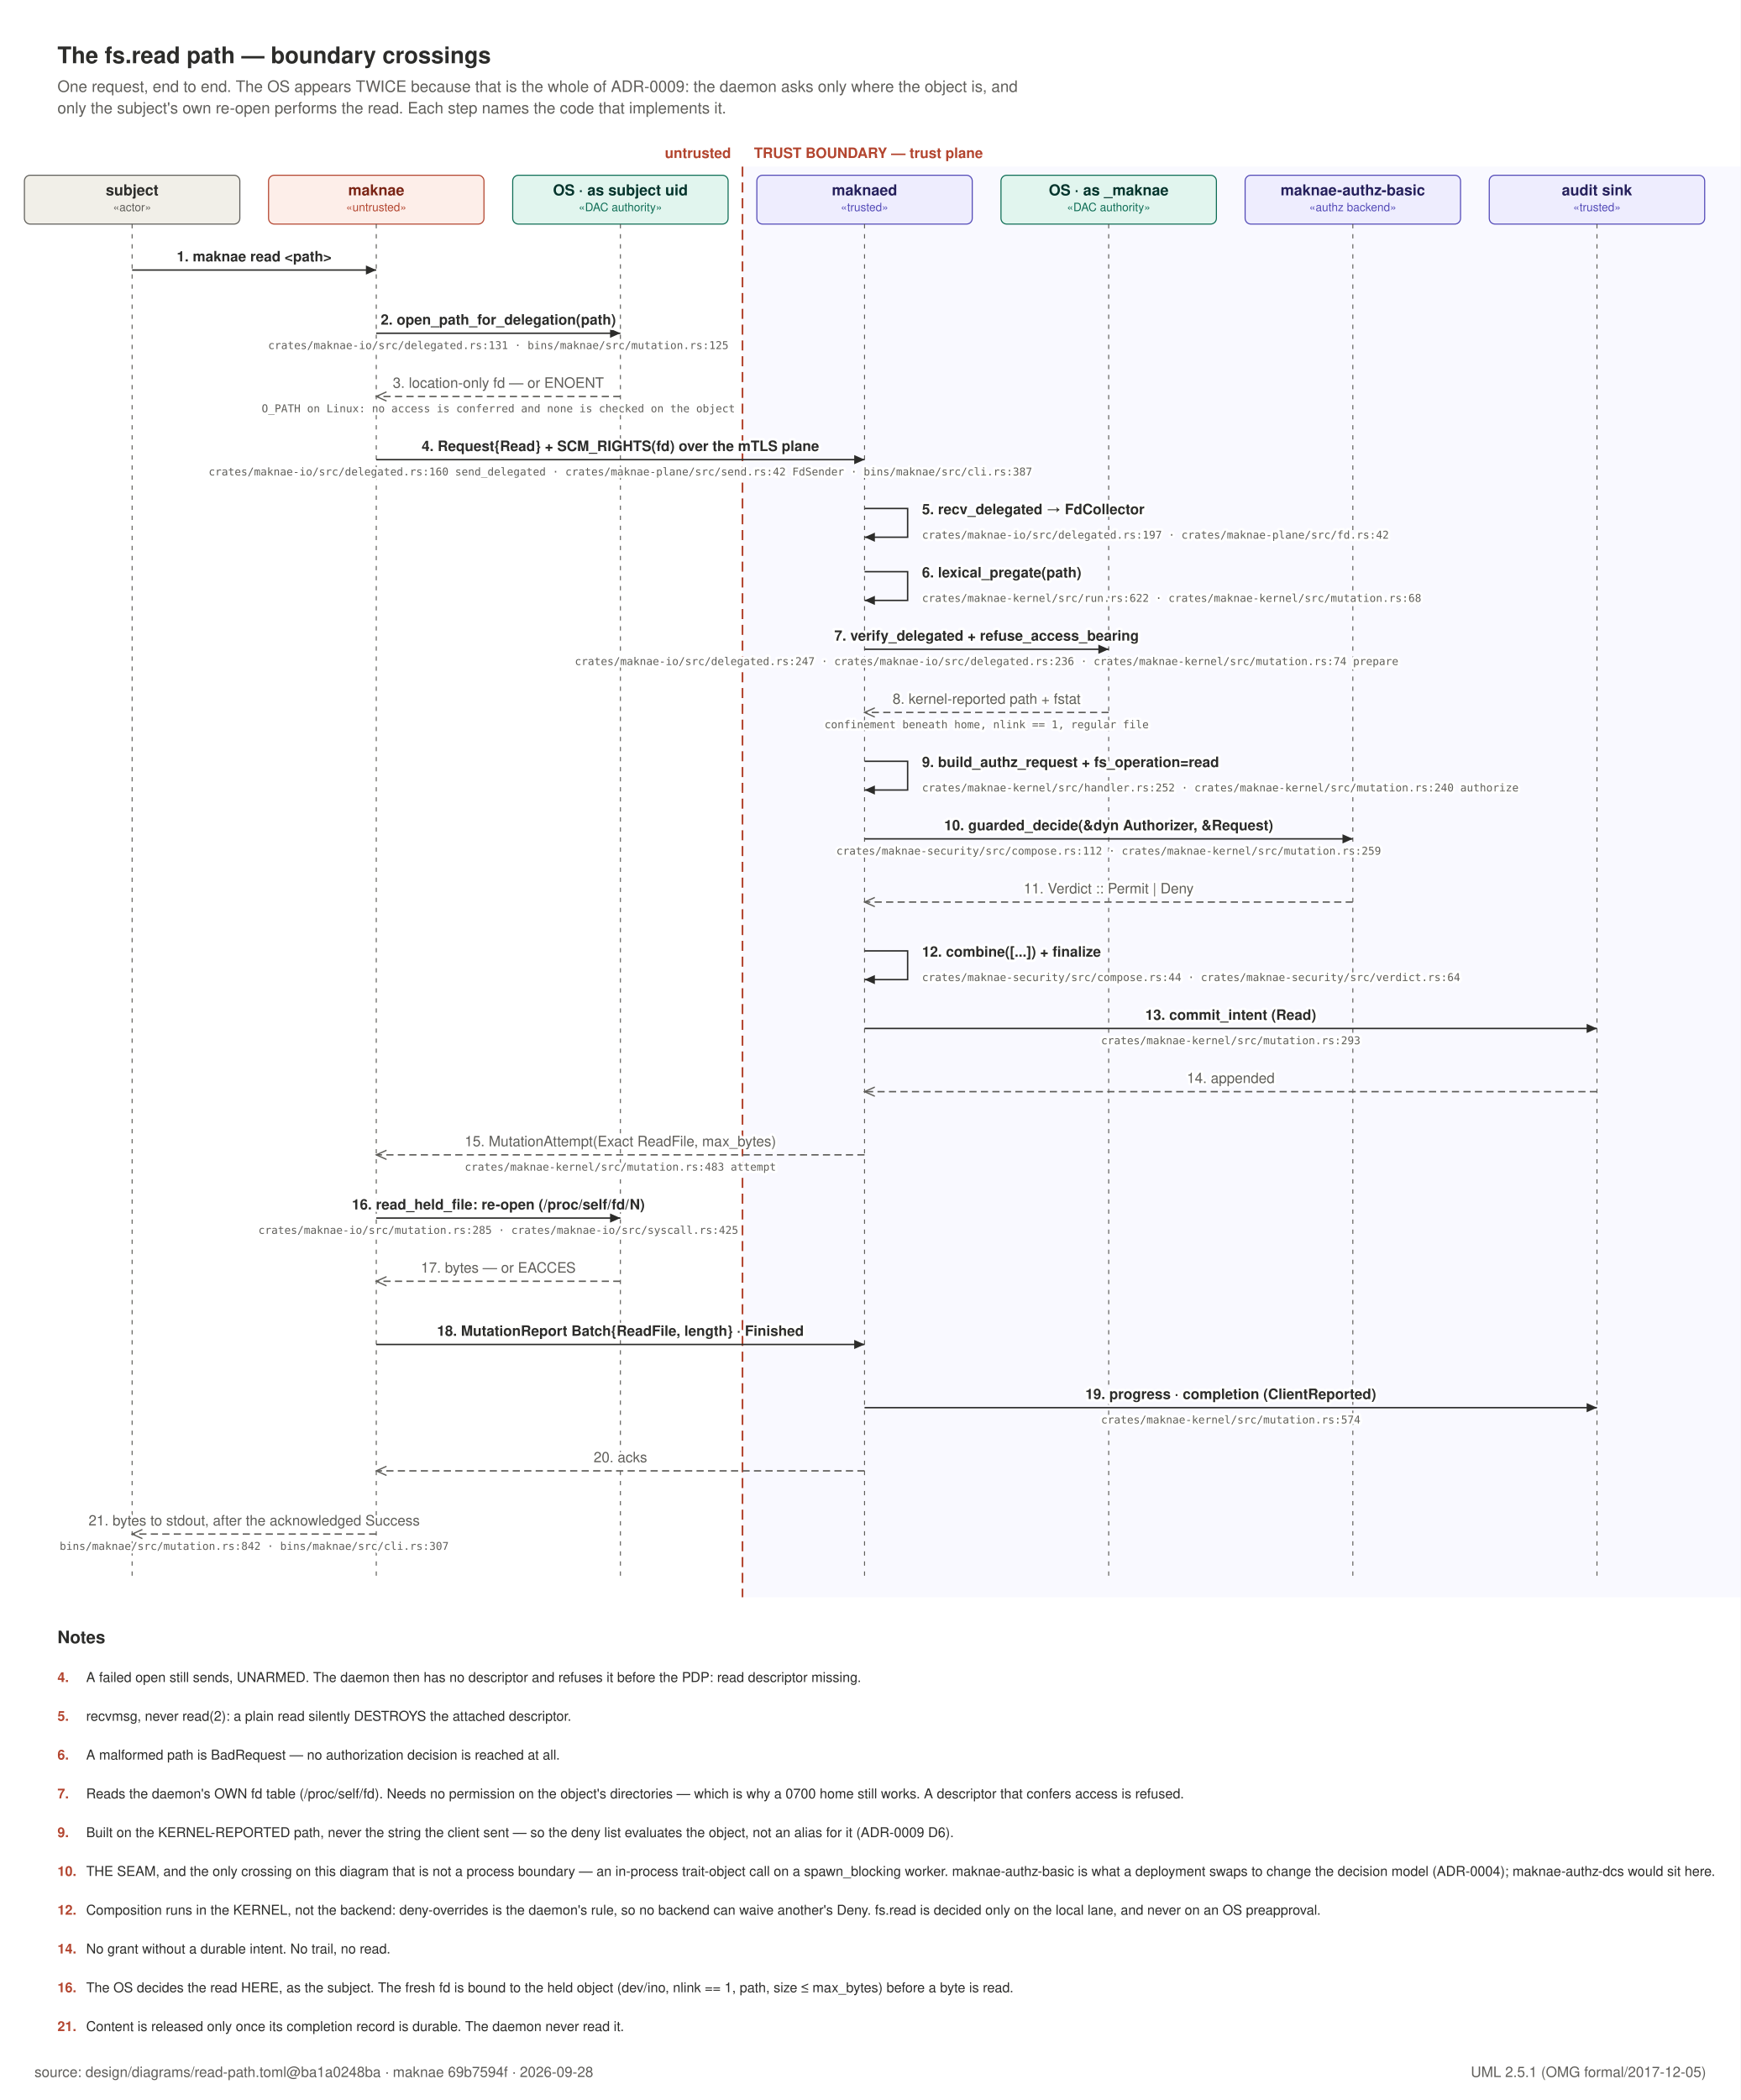
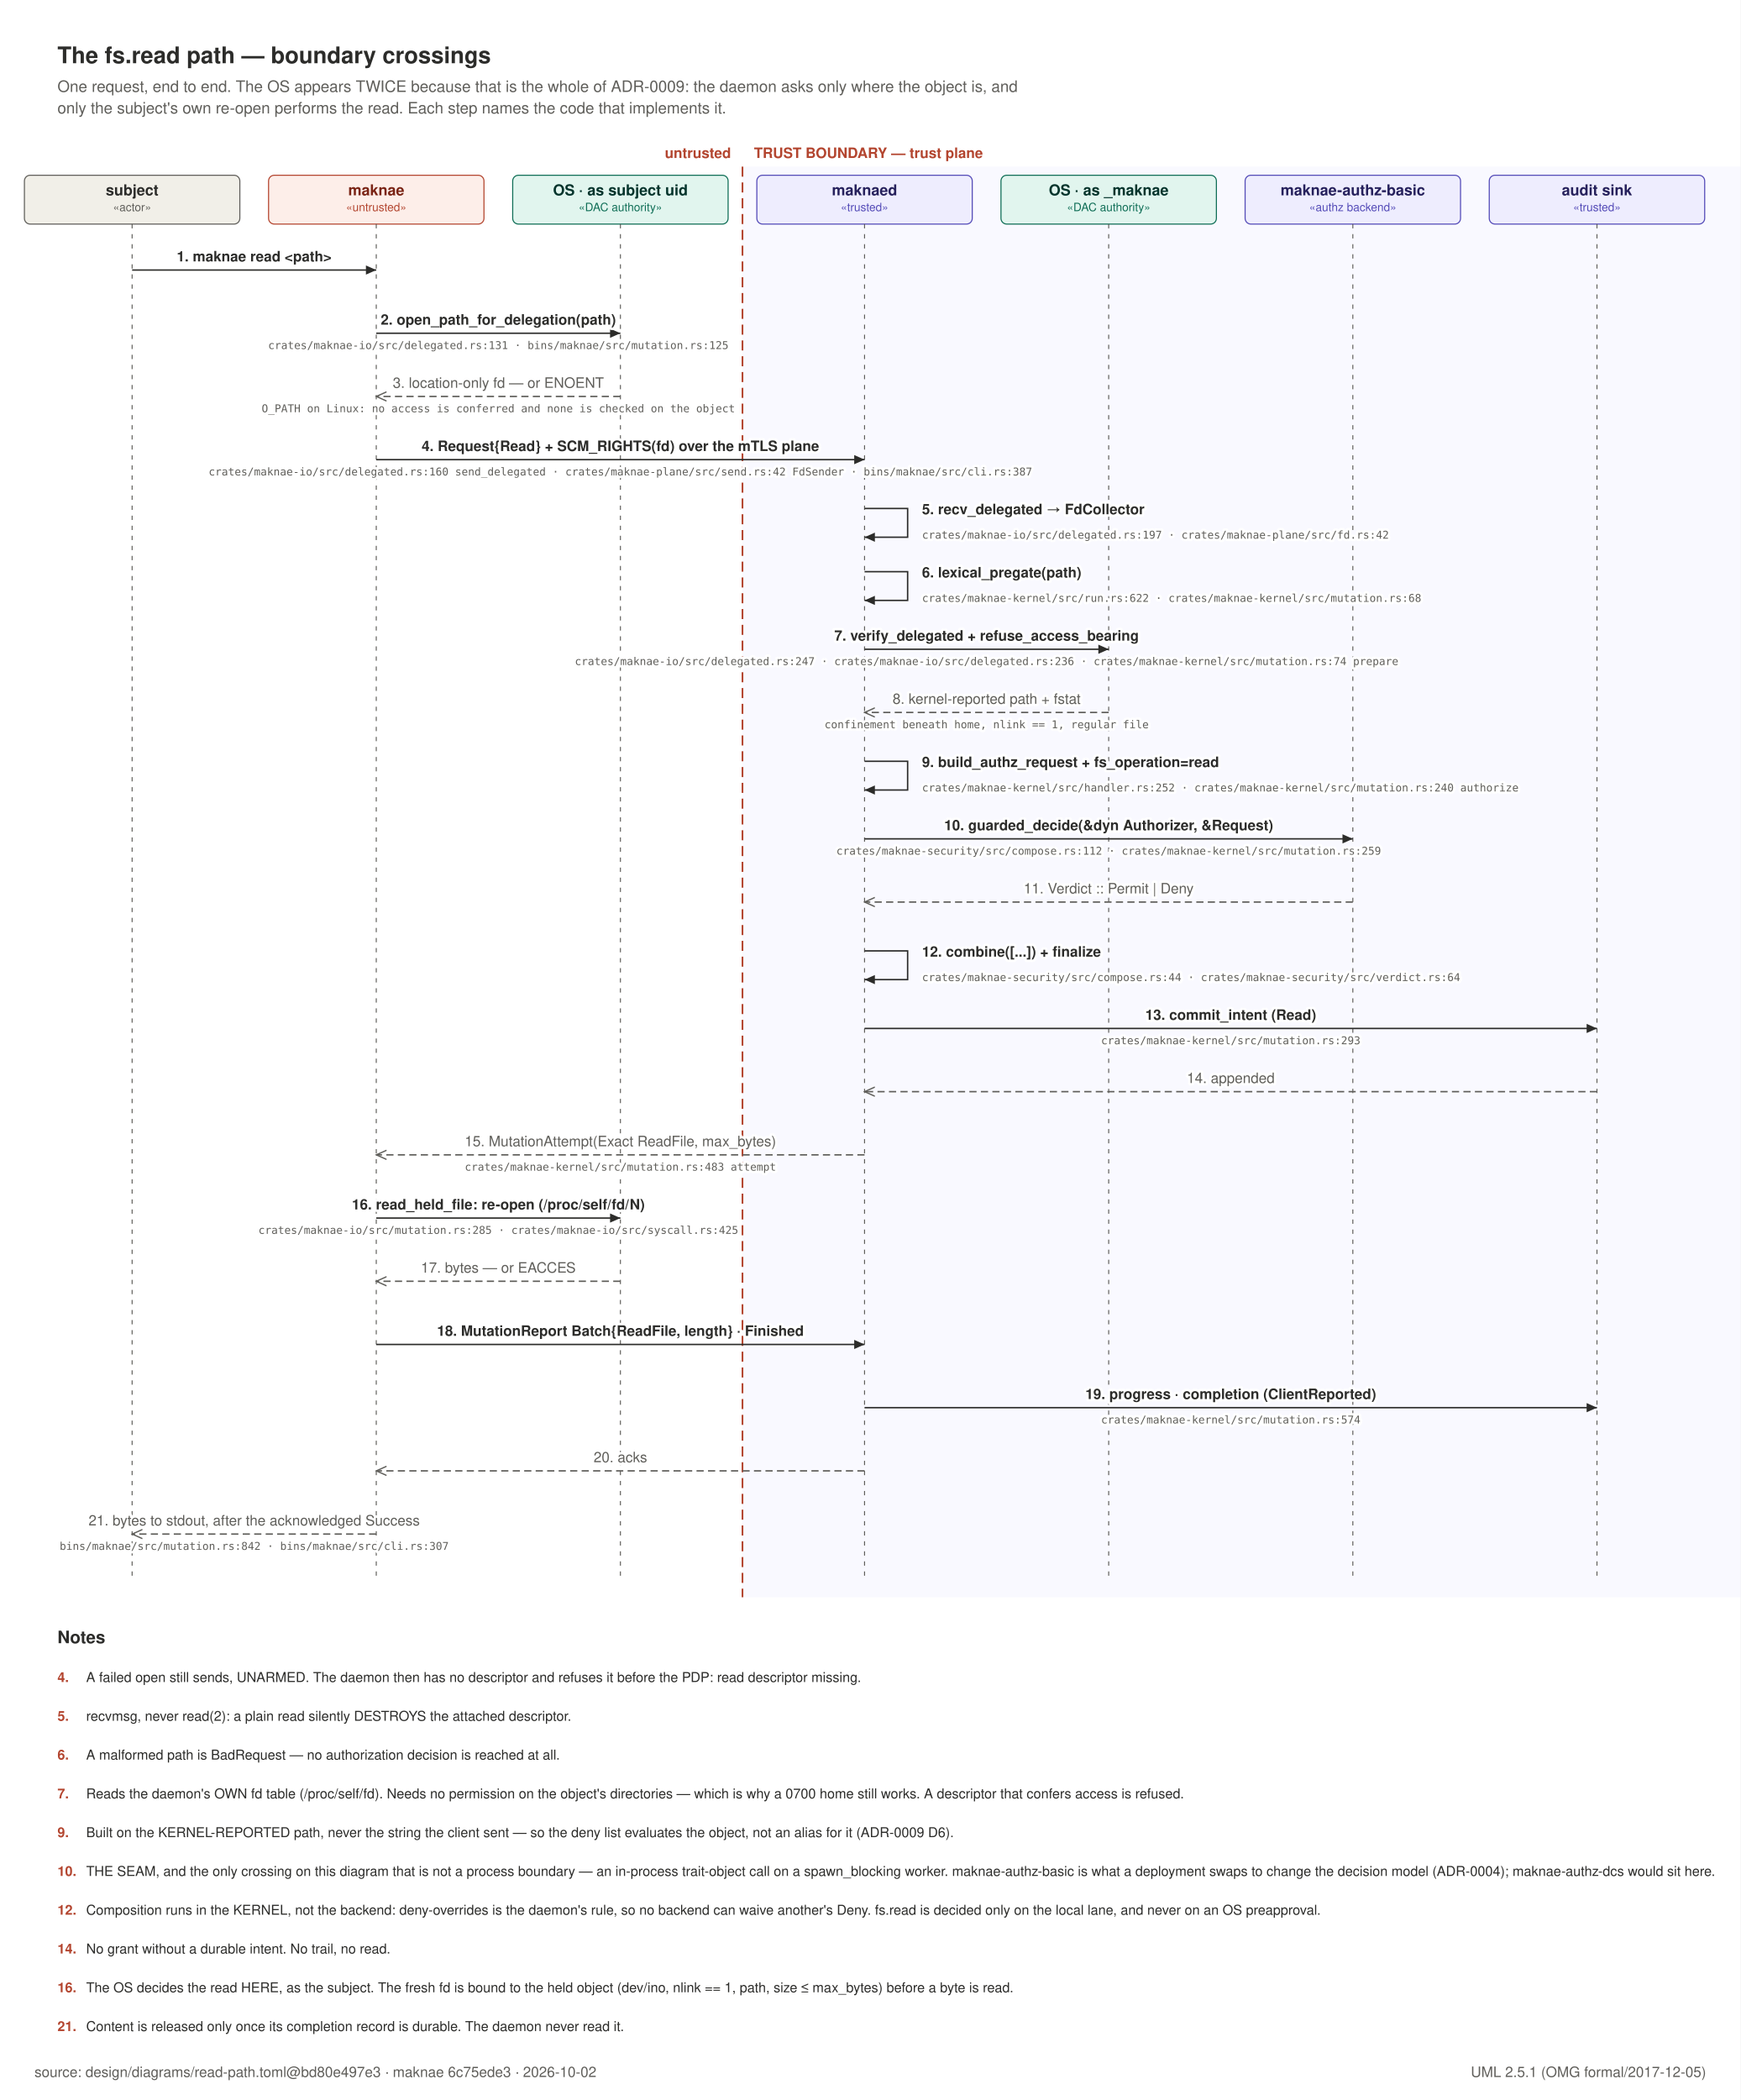
<svg xmlns="http://www.w3.org/2000/svg" width="1212" height="1462" viewBox="0 0 1212 1462" role="img">
  <rect x="0" y="0" width="1212" height="1462" fill="#FFFFFF" />
  <text x="40" y="44" text-anchor="start" font-family="Helvetica, Arial, sans-serif" font-size="16" font-weight="600" fill="#2C2C2A">The fs.read path — boundary crossings</text>
  <text x="40" y="64" text-anchor="start" font-family="Helvetica, Arial, sans-serif" font-size="11" font-weight="400" fill="#5F5E5A">One request, end to end. The OS appears TWICE because that is the whole of ADR-0009: the daemon asks only where the object is, and</text>
  <text x="40" y="79" text-anchor="start" font-family="Helvetica, Arial, sans-serif" font-size="11" font-weight="400" fill="#5F5E5A">only the subject's own re-open performs the read. Each step names the code that implements it.</text>
  <defs>
    <marker id="call" viewBox="0 0 10 10" refX="9" refY="5" markerWidth="8" markerHeight="8" orient="auto-start-reverse">
      <path d="M 0 1 L 9 5 L 0 9 z" fill="#2C2C2A" />
    </marker>
    <marker id="rep" viewBox="0 0 10 10" refX="9" refY="5" markerWidth="8" markerHeight="8" orient="auto-start-reverse">
      <path d="M 0 1 L 9 5 L 0 9" fill="none" stroke="#5F5E5A" stroke-width="1.1" />
    </marker>
  </defs>
  <rect x="517.0" y="116" width="695.0" height="996" fill="#EEEDFE" opacity="0.35" />
  <line x1="517.0" y1="116" x2="517.0" y2="1112" stroke="#B3452F" stroke-width="1.2" stroke-dasharray="7 4" />
  <text x="509.0" y="110" text-anchor="end" font-family="Helvetica, Arial, sans-serif" font-size="10" font-weight="600" fill="#B3452F">untrusted</text>
  <text x="525.0" y="110" text-anchor="start" font-family="Helvetica, Arial, sans-serif" font-size="10" font-weight="600" fill="#B3452F">TRUST BOUNDARY — trust plane</text>
  <rect x="17.0" y="122" width="150" height="34" rx="4" fill="#F1EFE8" stroke="#5F5E5A" stroke-width="0.75" />
  <text x="92" y="136" text-anchor="middle" font-family="Helvetica, Arial, sans-serif" font-size="10.5" font-weight="600" fill="#2C2C2A">subject</text>
  <text x="92" y="147" text-anchor="middle" font-family="Helvetica, Arial, sans-serif" font-size="8" font-weight="400" fill="#5F5E5A">«actor»</text>
  <line x1="92" y1="156" x2="92" y2="1100" stroke="#5F5E5A" stroke-width="0.7" stroke-dasharray="3 4" />
  <rect x="187.0" y="122" width="150" height="34" rx="4" fill="#FDEEE9" stroke="#B3452F" stroke-width="0.75" />
  <text x="262" y="136" text-anchor="middle" font-family="Helvetica, Arial, sans-serif" font-size="10.5" font-weight="600" fill="#7A2415">maknae</text>
  <text x="262" y="147" text-anchor="middle" font-family="Helvetica, Arial, sans-serif" font-size="8" font-weight="400" fill="#B3452F">«untrusted»</text>
  <line x1="262" y1="156" x2="262" y2="1100" stroke="#5F5E5A" stroke-width="0.7" stroke-dasharray="3 4" />
  <rect x="357.0" y="122" width="150" height="34" rx="4" fill="#E1F5EE" stroke="#0F6E56" stroke-width="0.75" />
  <text x="432" y="136" text-anchor="middle" font-family="Helvetica, Arial, sans-serif" font-size="10.5" font-weight="600" fill="#04342C">OS · as subject uid</text>
  <text x="432" y="147" text-anchor="middle" font-family="Helvetica, Arial, sans-serif" font-size="8" font-weight="400" fill="#0F6E56">«DAC authority»</text>
  <line x1="432" y1="156" x2="432" y2="1100" stroke="#5F5E5A" stroke-width="0.7" stroke-dasharray="3 4" />
  <rect x="527.0" y="122" width="150" height="34" rx="4" fill="#EEEDFE" stroke="#534AB7" stroke-width="0.75" />
  <text x="602" y="136" text-anchor="middle" font-family="Helvetica, Arial, sans-serif" font-size="10.5" font-weight="600" fill="#26215C">maknaed</text>
  <text x="602" y="147" text-anchor="middle" font-family="Helvetica, Arial, sans-serif" font-size="8" font-weight="400" fill="#534AB7">«trusted»</text>
  <line x1="602" y1="156" x2="602" y2="1100" stroke="#5F5E5A" stroke-width="0.7" stroke-dasharray="3 4" />
  <rect x="697.0" y="122" width="150" height="34" rx="4" fill="#E1F5EE" stroke="#0F6E56" stroke-width="0.75" />
  <text x="772" y="136" text-anchor="middle" font-family="Helvetica, Arial, sans-serif" font-size="10.5" font-weight="600" fill="#04342C">OS · as _maknae</text>
  <text x="772" y="147" text-anchor="middle" font-family="Helvetica, Arial, sans-serif" font-size="8" font-weight="400" fill="#0F6E56">«DAC authority»</text>
  <line x1="772" y1="156" x2="772" y2="1100" stroke="#5F5E5A" stroke-width="0.7" stroke-dasharray="3 4" />
  <rect x="867.0" y="122" width="150" height="34" rx="4" fill="#EEEDFE" stroke="#534AB7" stroke-width="0.75" />
  <text x="942" y="136" text-anchor="middle" font-family="Helvetica, Arial, sans-serif" font-size="10.5" font-weight="600" fill="#26215C">maknae-authz-basic</text>
  <text x="942" y="147" text-anchor="middle" font-family="Helvetica, Arial, sans-serif" font-size="8" font-weight="400" fill="#534AB7">«authz backend»</text>
  <line x1="942" y1="156" x2="942" y2="1100" stroke="#5F5E5A" stroke-width="0.7" stroke-dasharray="3 4" />
  <rect x="1037.0" y="122" width="150" height="34" rx="4" fill="#EEEDFE" stroke="#534AB7" stroke-width="0.75" />
  <text x="1112" y="136" text-anchor="middle" font-family="Helvetica, Arial, sans-serif" font-size="10.5" font-weight="600" fill="#26215C">audit sink</text>
  <text x="1112" y="147" text-anchor="middle" font-family="Helvetica, Arial, sans-serif" font-size="8" font-weight="400" fill="#534AB7">«trusted»</text>
  <line x1="1112" y1="156" x2="1112" y2="1100" stroke="#5F5E5A" stroke-width="0.7" stroke-dasharray="3 4" />
  <line x1="92" y1="188" x2="262" y2="188" stroke="#2C2C2A" stroke-width="1" marker-end="url(#call)" />
  <text x="177.0" y="182" text-anchor="middle" font-family="Helvetica, Arial, sans-serif" font-size="10" font-weight="600" fill="#2C2C2A" stroke="#FFFFFF" stroke-width="3.5" paint-order="stroke" stroke-linejoin="round">1. maknae read &lt;path&gt;</text>
  <line x1="262" y1="232" x2="432" y2="232" stroke="#2C2C2A" stroke-width="1" marker-end="url(#call)" />
  <text x="347.0" y="226" text-anchor="middle" font-family="Helvetica, Arial, sans-serif" font-size="10" font-weight="600" fill="#2C2C2A" stroke="#FFFFFF" stroke-width="3.5" paint-order="stroke" stroke-linejoin="round">2. open_path_for_delegation(path)</text>
  <text x="347.0" y="243" text-anchor="middle" font-family="ui-monospace, SFMono-Regular, Menlo, monospace" font-size="7.5" font-weight="400" fill="#5F5E5A" stroke="#FFFFFF" stroke-width="3.5" paint-order="stroke" stroke-linejoin="round">crates/maknae-io/src/delegated.rs:131 · bins/maknae/src/mutation.rs:125</text>
  <line x1="432" y1="276" x2="262" y2="276" stroke="#5F5E5A" stroke-width="1" stroke-dasharray="5 3" marker-end="url(#rep)" />
  <text x="347.0" y="270" text-anchor="middle" font-family="Helvetica, Arial, sans-serif" font-size="10" font-weight="400" fill="#5F5E5A" stroke="#FFFFFF" stroke-width="3.5" paint-order="stroke" stroke-linejoin="round">3. location-only fd — or ENOENT</text>
  <text x="347.0" y="287" text-anchor="middle" font-family="ui-monospace, SFMono-Regular, Menlo, monospace" font-size="7.5" font-weight="400" fill="#5F5E5A" stroke="#FFFFFF" stroke-width="3.5" paint-order="stroke" stroke-linejoin="round">O_PATH on Linux: no access is conferred and none is checked on the object</text>
  <line x1="262" y1="320" x2="602" y2="320" stroke="#2C2C2A" stroke-width="1" marker-end="url(#call)" />
  <text x="432.0" y="314" text-anchor="middle" font-family="Helvetica, Arial, sans-serif" font-size="10" font-weight="600" fill="#2C2C2A" stroke="#FFFFFF" stroke-width="3.5" paint-order="stroke" stroke-linejoin="round">4. Request{Read} + SCM_RIGHTS(fd) over the mTLS plane</text>
  <text x="432.0" y="331" text-anchor="middle" font-family="ui-monospace, SFMono-Regular, Menlo, monospace" font-size="7.5" font-weight="400" fill="#5F5E5A" stroke="#FFFFFF" stroke-width="3.5" paint-order="stroke" stroke-linejoin="round">crates/maknae-io/src/delegated.rs:160 send_delegated · crates/maknae-plane/src/send.rs:42 FdSender · bins/maknae/src/cli.rs:387</text>
  <path d="M 602 354 h 30 v 20 h -30" fill="none" stroke="#2C2C2A" stroke-width="1" marker-end="url(#call)" />
  <text x="642" y="358" text-anchor="start" font-family="Helvetica, Arial, sans-serif" font-size="10" font-weight="600" fill="#2C2C2A" stroke="#FFFFFF" stroke-width="3.5" paint-order="stroke" stroke-linejoin="round">5. recv_delegated → FdCollector</text>
  <text x="642" y="375" text-anchor="start" font-family="ui-monospace, SFMono-Regular, Menlo, monospace" font-size="7.5" font-weight="400" fill="#5F5E5A" stroke="#FFFFFF" stroke-width="3.5" paint-order="stroke" stroke-linejoin="round">crates/maknae-io/src/delegated.rs:197 · crates/maknae-plane/src/fd.rs:42</text>
  <path d="M 602 398 h 30 v 20 h -30" fill="none" stroke="#2C2C2A" stroke-width="1" marker-end="url(#call)" />
  <text x="642" y="402" text-anchor="start" font-family="Helvetica, Arial, sans-serif" font-size="10" font-weight="600" fill="#2C2C2A" stroke="#FFFFFF" stroke-width="3.5" paint-order="stroke" stroke-linejoin="round">6. lexical_pregate(path)</text>
  <text x="642" y="419" text-anchor="start" font-family="ui-monospace, SFMono-Regular, Menlo, monospace" font-size="7.5" font-weight="400" fill="#5F5E5A" stroke="#FFFFFF" stroke-width="3.5" paint-order="stroke" stroke-linejoin="round">crates/maknae-kernel/src/run.rs:622 · crates/maknae-kernel/src/mutation.rs:68</text>
  <line x1="602" y1="452" x2="772" y2="452" stroke="#2C2C2A" stroke-width="1" marker-end="url(#call)" />
  <text x="687.0" y="446" text-anchor="middle" font-family="Helvetica, Arial, sans-serif" font-size="10" font-weight="600" fill="#2C2C2A" stroke="#FFFFFF" stroke-width="3.5" paint-order="stroke" stroke-linejoin="round">7. verify_delegated + refuse_access_bearing</text>
  <text x="687.0" y="463" text-anchor="middle" font-family="ui-monospace, SFMono-Regular, Menlo, monospace" font-size="7.5" font-weight="400" fill="#5F5E5A" stroke="#FFFFFF" stroke-width="3.5" paint-order="stroke" stroke-linejoin="round">crates/maknae-io/src/delegated.rs:247 · crates/maknae-io/src/delegated.rs:236 · crates/maknae-kernel/src/mutation.rs:74 prepare</text>
  <line x1="772" y1="496" x2="602" y2="496" stroke="#5F5E5A" stroke-width="1" stroke-dasharray="5 3" marker-end="url(#rep)" />
  <text x="687.0" y="490" text-anchor="middle" font-family="Helvetica, Arial, sans-serif" font-size="10" font-weight="400" fill="#5F5E5A" stroke="#FFFFFF" stroke-width="3.5" paint-order="stroke" stroke-linejoin="round">8. kernel-reported path + fstat</text>
  <text x="687.0" y="507" text-anchor="middle" font-family="ui-monospace, SFMono-Regular, Menlo, monospace" font-size="7.5" font-weight="400" fill="#5F5E5A" stroke="#FFFFFF" stroke-width="3.5" paint-order="stroke" stroke-linejoin="round">confinement beneath home, nlink == 1, regular file</text>
  <path d="M 602 530 h 30 v 20 h -30" fill="none" stroke="#2C2C2A" stroke-width="1" marker-end="url(#call)" />
  <text x="642" y="534" text-anchor="start" font-family="Helvetica, Arial, sans-serif" font-size="10" font-weight="600" fill="#2C2C2A" stroke="#FFFFFF" stroke-width="3.5" paint-order="stroke" stroke-linejoin="round">9. build_authz_request + fs_operation=read</text>
  <text x="642" y="551" text-anchor="start" font-family="ui-monospace, SFMono-Regular, Menlo, monospace" font-size="7.5" font-weight="400" fill="#5F5E5A" stroke="#FFFFFF" stroke-width="3.5" paint-order="stroke" stroke-linejoin="round">crates/maknae-kernel/src/handler.rs:252 · crates/maknae-kernel/src/mutation.rs:240 authorize</text>
  <line x1="602" y1="584" x2="942" y2="584" stroke="#2C2C2A" stroke-width="1" marker-end="url(#call)" />
  <text x="772.0" y="578" text-anchor="middle" font-family="Helvetica, Arial, sans-serif" font-size="10" font-weight="600" fill="#2C2C2A" stroke="#FFFFFF" stroke-width="3.5" paint-order="stroke" stroke-linejoin="round">10. guarded_decide(&amp;dyn Authorizer, &amp;Request)</text>
  <text x="772.0" y="595" text-anchor="middle" font-family="ui-monospace, SFMono-Regular, Menlo, monospace" font-size="7.5" font-weight="400" fill="#5F5E5A" stroke="#FFFFFF" stroke-width="3.5" paint-order="stroke" stroke-linejoin="round">crates/maknae-security/src/compose.rs:112 · crates/maknae-kernel/src/mutation.rs:259</text>
  <line x1="942" y1="628" x2="602" y2="628" stroke="#5F5E5A" stroke-width="1" stroke-dasharray="5 3" marker-end="url(#rep)" />
  <text x="772.0" y="622" text-anchor="middle" font-family="Helvetica, Arial, sans-serif" font-size="10" font-weight="400" fill="#5F5E5A" stroke="#FFFFFF" stroke-width="3.5" paint-order="stroke" stroke-linejoin="round">11. Verdict :: Permit | Deny</text>
  <path d="M 602 662 h 30 v 20 h -30" fill="none" stroke="#2C2C2A" stroke-width="1" marker-end="url(#call)" />
  <text x="642" y="666" text-anchor="start" font-family="Helvetica, Arial, sans-serif" font-size="10" font-weight="600" fill="#2C2C2A" stroke="#FFFFFF" stroke-width="3.5" paint-order="stroke" stroke-linejoin="round">12. combine([...]) + finalize</text>
  <text x="642" y="683" text-anchor="start" font-family="ui-monospace, SFMono-Regular, Menlo, monospace" font-size="7.5" font-weight="400" fill="#5F5E5A" stroke="#FFFFFF" stroke-width="3.5" paint-order="stroke" stroke-linejoin="round">crates/maknae-security/src/compose.rs:44 · crates/maknae-security/src/verdict.rs:64</text>
  <line x1="602" y1="716" x2="1112" y2="716" stroke="#2C2C2A" stroke-width="1" marker-end="url(#call)" />
  <text x="857.0" y="710" text-anchor="middle" font-family="Helvetica, Arial, sans-serif" font-size="10" font-weight="600" fill="#2C2C2A" stroke="#FFFFFF" stroke-width="3.5" paint-order="stroke" stroke-linejoin="round">13. commit_intent (Read)</text>
  <text x="857.0" y="727" text-anchor="middle" font-family="ui-monospace, SFMono-Regular, Menlo, monospace" font-size="7.5" font-weight="400" fill="#5F5E5A" stroke="#FFFFFF" stroke-width="3.5" paint-order="stroke" stroke-linejoin="round">crates/maknae-kernel/src/mutation.rs:293</text>
  <line x1="1112" y1="760" x2="602" y2="760" stroke="#5F5E5A" stroke-width="1" stroke-dasharray="5 3" marker-end="url(#rep)" />
  <text x="857.0" y="754" text-anchor="middle" font-family="Helvetica, Arial, sans-serif" font-size="10" font-weight="400" fill="#5F5E5A" stroke="#FFFFFF" stroke-width="3.5" paint-order="stroke" stroke-linejoin="round">14. appended</text>
  <line x1="602" y1="804" x2="262" y2="804" stroke="#5F5E5A" stroke-width="1" stroke-dasharray="5 3" marker-end="url(#rep)" />
  <text x="432.0" y="798" text-anchor="middle" font-family="Helvetica, Arial, sans-serif" font-size="10" font-weight="400" fill="#5F5E5A" stroke="#FFFFFF" stroke-width="3.5" paint-order="stroke" stroke-linejoin="round">15. MutationAttempt(Exact ReadFile, max_bytes)</text>
  <text x="432.0" y="815" text-anchor="middle" font-family="ui-monospace, SFMono-Regular, Menlo, monospace" font-size="7.5" font-weight="400" fill="#5F5E5A" stroke="#FFFFFF" stroke-width="3.5" paint-order="stroke" stroke-linejoin="round">crates/maknae-kernel/src/mutation.rs:483 attempt</text>
  <line x1="262" y1="848" x2="432" y2="848" stroke="#2C2C2A" stroke-width="1" marker-end="url(#call)" />
  <text x="347.0" y="842" text-anchor="middle" font-family="Helvetica, Arial, sans-serif" font-size="10" font-weight="600" fill="#2C2C2A" stroke="#FFFFFF" stroke-width="3.5" paint-order="stroke" stroke-linejoin="round">16. read_held_file: re-open (/proc/self/fd/N)</text>
  <text x="347.0" y="859" text-anchor="middle" font-family="ui-monospace, SFMono-Regular, Menlo, monospace" font-size="7.5" font-weight="400" fill="#5F5E5A" stroke="#FFFFFF" stroke-width="3.5" paint-order="stroke" stroke-linejoin="round">crates/maknae-io/src/mutation.rs:285 · crates/maknae-io/src/syscall.rs:425</text>
  <line x1="432" y1="892" x2="262" y2="892" stroke="#5F5E5A" stroke-width="1" stroke-dasharray="5 3" marker-end="url(#rep)" />
  <text x="347.0" y="886" text-anchor="middle" font-family="Helvetica, Arial, sans-serif" font-size="10" font-weight="400" fill="#5F5E5A" stroke="#FFFFFF" stroke-width="3.5" paint-order="stroke" stroke-linejoin="round">17. bytes — or EACCES</text>
  <line x1="262" y1="936" x2="602" y2="936" stroke="#2C2C2A" stroke-width="1" marker-end="url(#call)" />
  <text x="432.0" y="930" text-anchor="middle" font-family="Helvetica, Arial, sans-serif" font-size="10" font-weight="600" fill="#2C2C2A" stroke="#FFFFFF" stroke-width="3.5" paint-order="stroke" stroke-linejoin="round">18. MutationReport Batch{ReadFile, length} · Finished</text>
  <line x1="602" y1="980" x2="1112" y2="980" stroke="#2C2C2A" stroke-width="1" marker-end="url(#call)" />
  <text x="857.0" y="974" text-anchor="middle" font-family="Helvetica, Arial, sans-serif" font-size="10" font-weight="600" fill="#2C2C2A" stroke="#FFFFFF" stroke-width="3.5" paint-order="stroke" stroke-linejoin="round">19. progress · completion (ClientReported)</text>
  <text x="857.0" y="991" text-anchor="middle" font-family="ui-monospace, SFMono-Regular, Menlo, monospace" font-size="7.5" font-weight="400" fill="#5F5E5A" stroke="#FFFFFF" stroke-width="3.5" paint-order="stroke" stroke-linejoin="round">crates/maknae-kernel/src/mutation.rs:574</text>
  <line x1="602" y1="1024" x2="262" y2="1024" stroke="#5F5E5A" stroke-width="1" stroke-dasharray="5 3" marker-end="url(#rep)" />
  <text x="432.0" y="1018" text-anchor="middle" font-family="Helvetica, Arial, sans-serif" font-size="10" font-weight="400" fill="#5F5E5A" stroke="#FFFFFF" stroke-width="3.5" paint-order="stroke" stroke-linejoin="round">20. acks</text>
  <line x1="262" y1="1068" x2="92" y2="1068" stroke="#5F5E5A" stroke-width="1" stroke-dasharray="5 3" marker-end="url(#rep)" />
  <text x="177.0" y="1062" text-anchor="middle" font-family="Helvetica, Arial, sans-serif" font-size="10" font-weight="400" fill="#5F5E5A" stroke="#FFFFFF" stroke-width="3.5" paint-order="stroke" stroke-linejoin="round">21. bytes to stdout, after the acknowledged Success</text>
  <text x="177.0" y="1079" text-anchor="middle" font-family="ui-monospace, SFMono-Regular, Menlo, monospace" font-size="7.5" font-weight="400" fill="#5F5E5A" stroke="#FFFFFF" stroke-width="3.5" paint-order="stroke" stroke-linejoin="round">bins/maknae/src/mutation.rs:842 · bins/maknae/src/cli.rs:307</text>
  <text x="40" y="1144" text-anchor="start" font-family="Helvetica, Arial, sans-serif" font-size="12" font-weight="600" fill="#2C2C2A">Notes</text>
  <text x="40" y="1171" text-anchor="start" font-family="Helvetica, Arial, sans-serif" font-size="9.5" font-weight="600" fill="#B3452F">4.</text>
  <text x="60" y="1171" text-anchor="start" font-family="Helvetica, Arial, sans-serif" font-size="9.5" font-weight="400" fill="#2C2C2A">A failed open still sends, UNARMED. The daemon then has no descriptor and refuses it before the PDP: read descriptor missing.</text>
  <text x="40" y="1198" text-anchor="start" font-family="Helvetica, Arial, sans-serif" font-size="9.5" font-weight="600" fill="#B3452F">5.</text>
  <text x="60" y="1198" text-anchor="start" font-family="Helvetica, Arial, sans-serif" font-size="9.5" font-weight="400" fill="#2C2C2A">recvmsg, never read(2): a plain read silently DESTROYS the attached descriptor.</text>
  <text x="40" y="1225" text-anchor="start" font-family="Helvetica, Arial, sans-serif" font-size="9.5" font-weight="600" fill="#B3452F">6.</text>
  <text x="60" y="1225" text-anchor="start" font-family="Helvetica, Arial, sans-serif" font-size="9.5" font-weight="400" fill="#2C2C2A">A malformed path is BadRequest — no authorization decision is reached at all.</text>
  <text x="40" y="1252" text-anchor="start" font-family="Helvetica, Arial, sans-serif" font-size="9.5" font-weight="600" fill="#B3452F">7.</text>
  <text x="60" y="1252" text-anchor="start" font-family="Helvetica, Arial, sans-serif" font-size="9.5" font-weight="400" fill="#2C2C2A">Reads the daemon's OWN fd table (/proc/self/fd). Needs no permission on the object's directories — which is why a 0700 home still works. A descriptor that confers access is refused.</text>
  <text x="40" y="1279" text-anchor="start" font-family="Helvetica, Arial, sans-serif" font-size="9.5" font-weight="600" fill="#B3452F">9.</text>
  <text x="60" y="1279" text-anchor="start" font-family="Helvetica, Arial, sans-serif" font-size="9.5" font-weight="400" fill="#2C2C2A">Built on the KERNEL-REPORTED path, never the string the client sent — so the deny list evaluates the object, not an alias for it (ADR-0009 D6).</text>
  <text x="40" y="1306" text-anchor="start" font-family="Helvetica, Arial, sans-serif" font-size="9.5" font-weight="600" fill="#B3452F">10.</text>
  <text x="60" y="1306" text-anchor="start" font-family="Helvetica, Arial, sans-serif" font-size="9.5" font-weight="400" fill="#2C2C2A">THE SEAM, and the only crossing on this diagram that is not a process boundary — an in-process trait-object call on a spawn_blocking worker. maknae-authz-basic is what a deployment swaps to change the decision model (ADR-0004); maknae-authz-dcs would sit here.</text>
  <text x="40" y="1333" text-anchor="start" font-family="Helvetica, Arial, sans-serif" font-size="9.5" font-weight="600" fill="#B3452F">12.</text>
  <text x="60" y="1333" text-anchor="start" font-family="Helvetica, Arial, sans-serif" font-size="9.5" font-weight="400" fill="#2C2C2A">Composition runs in the KERNEL, not the backend: deny-overrides is the daemon's rule, so no backend can waive another's Deny. fs.read is decided only on the local lane, and never on an OS preapproval.</text>
  <text x="40" y="1360" text-anchor="start" font-family="Helvetica, Arial, sans-serif" font-size="9.5" font-weight="600" fill="#B3452F">14.</text>
  <text x="60" y="1360" text-anchor="start" font-family="Helvetica, Arial, sans-serif" font-size="9.5" font-weight="400" fill="#2C2C2A">No grant without a durable intent. No trail, no read.</text>
  <text x="40" y="1387" text-anchor="start" font-family="Helvetica, Arial, sans-serif" font-size="9.5" font-weight="600" fill="#B3452F">16.</text>
  <text x="60" y="1387" text-anchor="start" font-family="Helvetica, Arial, sans-serif" font-size="9.5" font-weight="400" fill="#2C2C2A">The OS decides the read HERE, as the subject. The fresh fd is bound to the held object (dev/ino, nlink == 1, path, size ≤ max_bytes) before a byte is read.</text>
  <text x="40" y="1414" text-anchor="start" font-family="Helvetica, Arial, sans-serif" font-size="9.5" font-weight="600" fill="#B3452F">21.</text>
  <text x="60" y="1414" text-anchor="start" font-family="Helvetica, Arial, sans-serif" font-size="9.5" font-weight="400" fill="#2C2C2A">Content is released only once its completion record is durable. The daemon never read it.</text>
-   <text x="24" y="1446" text-anchor="start" font-family="Helvetica, Arial, sans-serif" font-size="10" font-weight="400" fill="#5F5E5A">source: design/diagrams/read-path.toml@ba1a0248ba · maknae 69b7594f · 2026-09-28</text>
+   <text x="24" y="1446" text-anchor="start" font-family="Helvetica, Arial, sans-serif" font-size="10" font-weight="400" fill="#5F5E5A">source: design/diagrams/read-path.toml@bd80e497e3 · maknae 6c75ede3 · 2026-10-02</text>
  <text x="1188" y="1446" text-anchor="end" font-family="Helvetica, Arial, sans-serif" font-size="10" font-weight="400" fill="#5F5E5A">UML 2.5.1 (OMG formal/2017-12-05)</text>
</svg>
